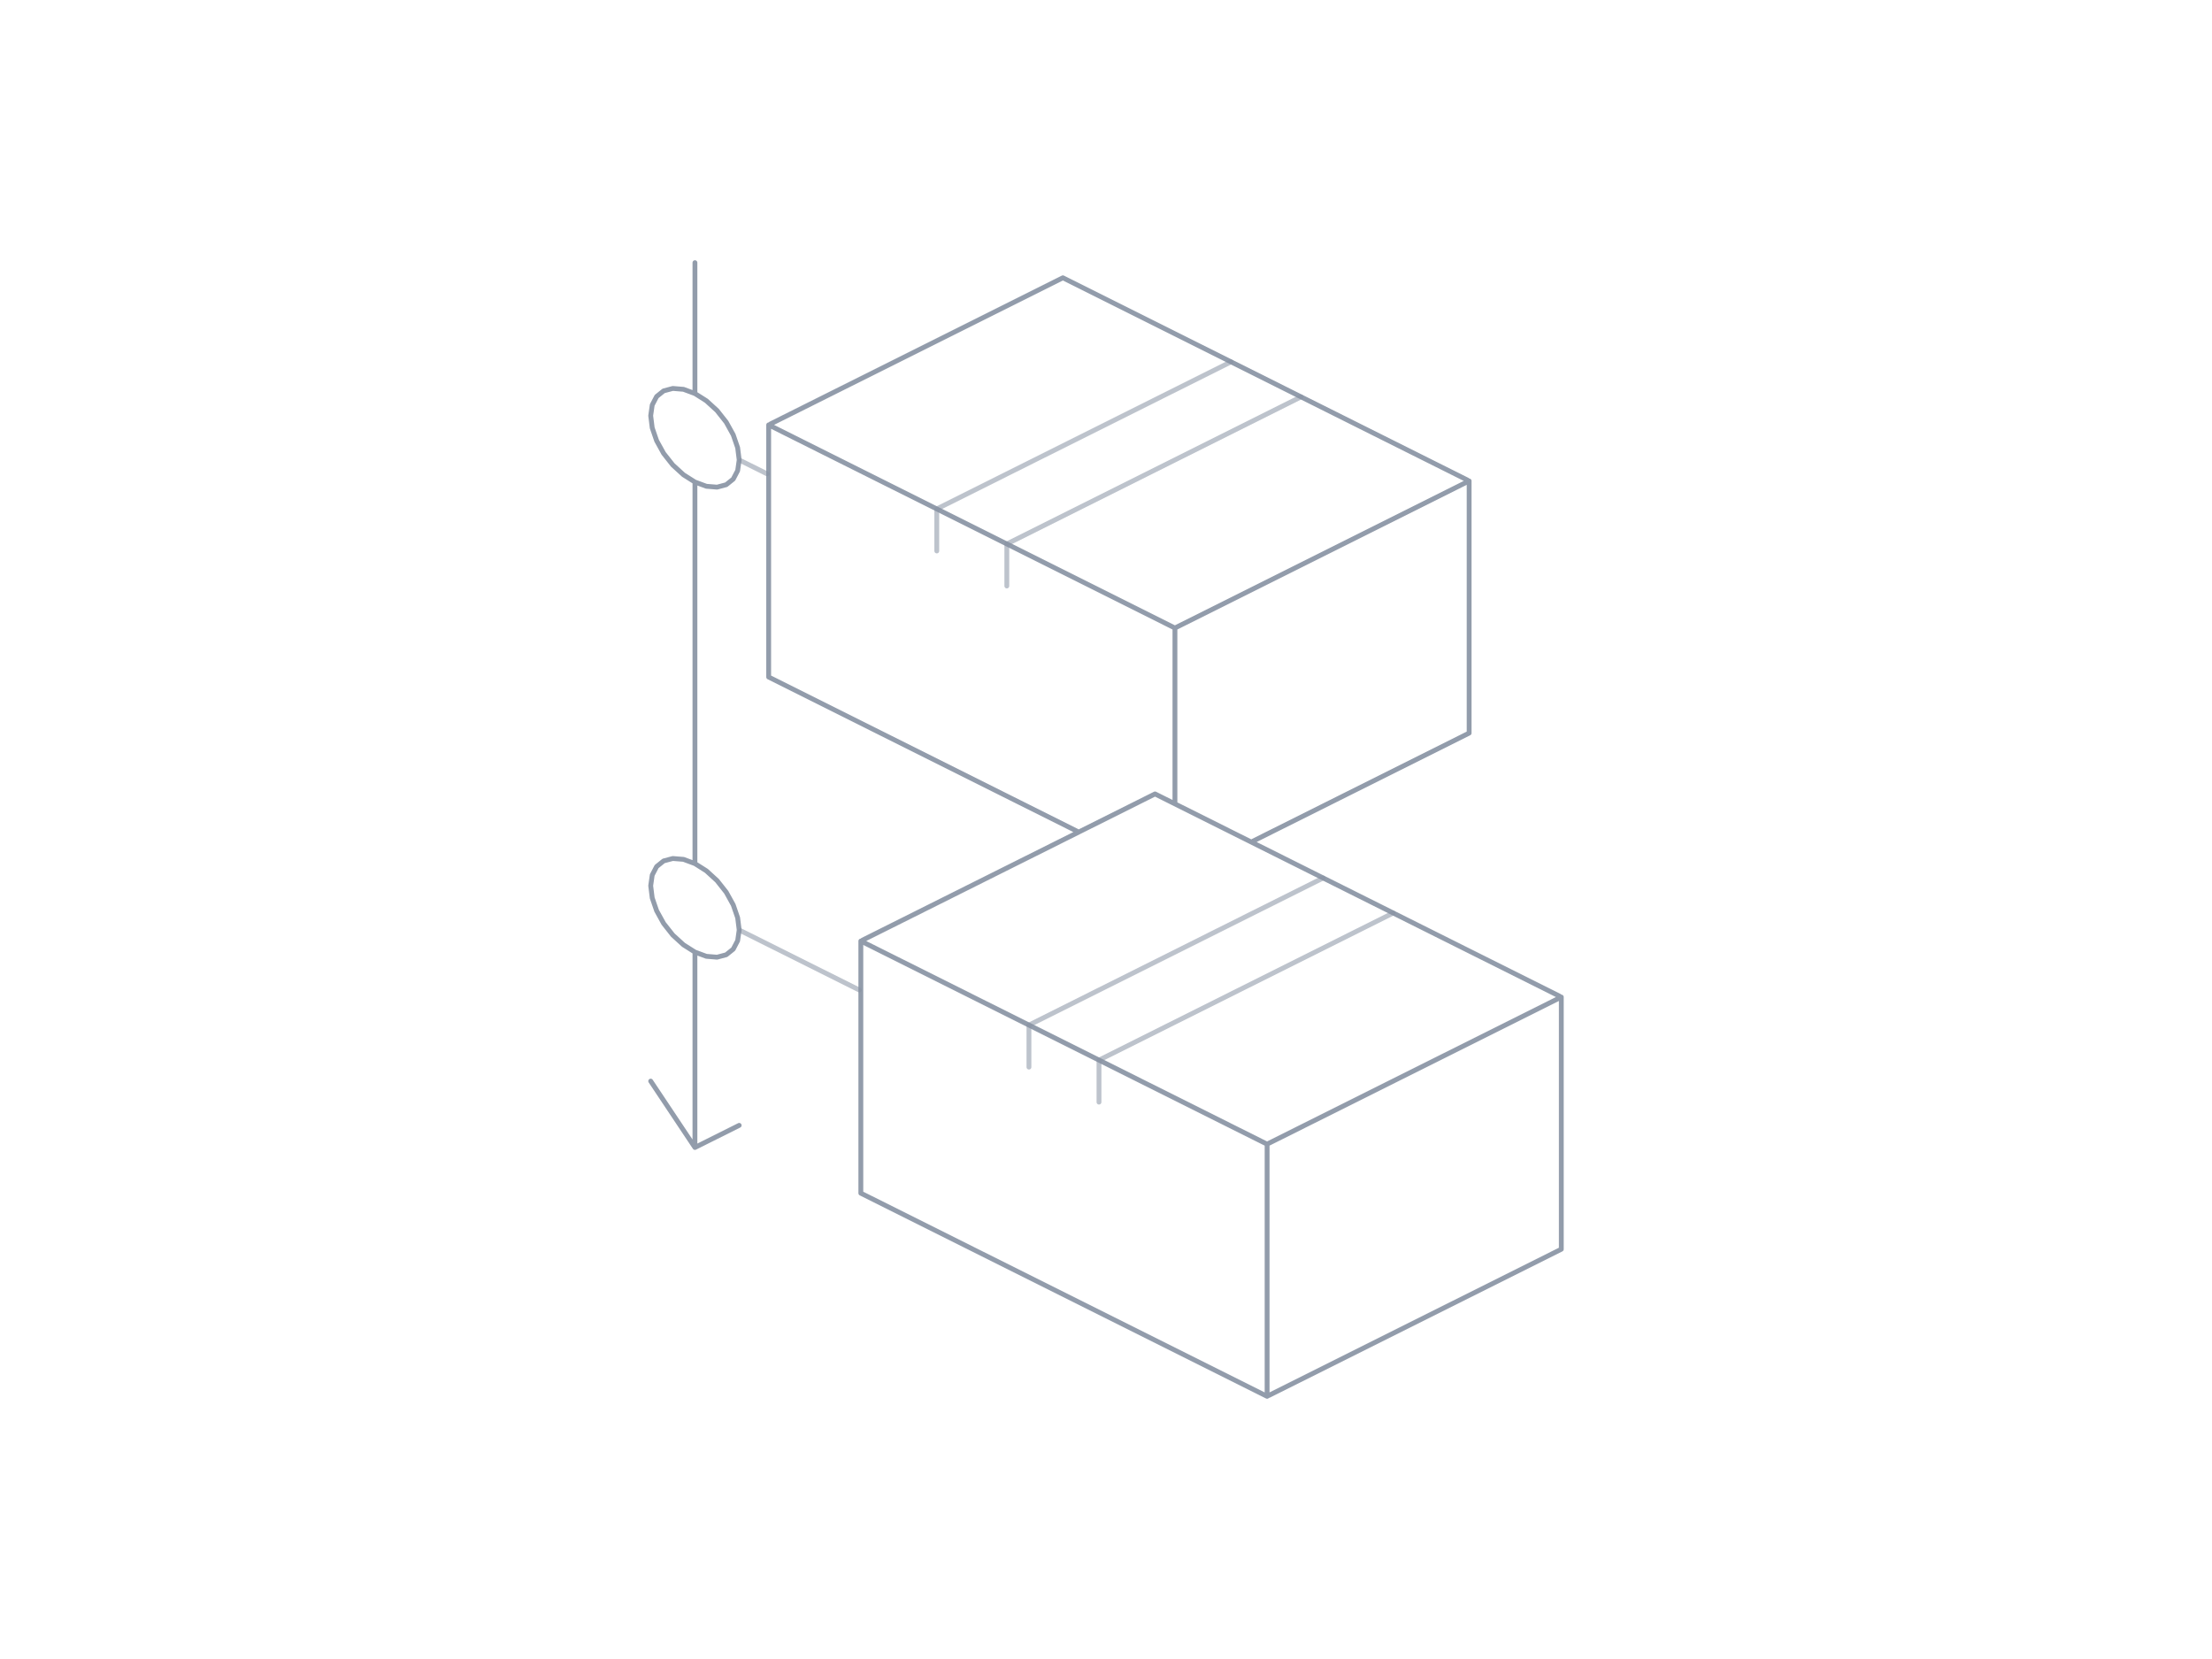
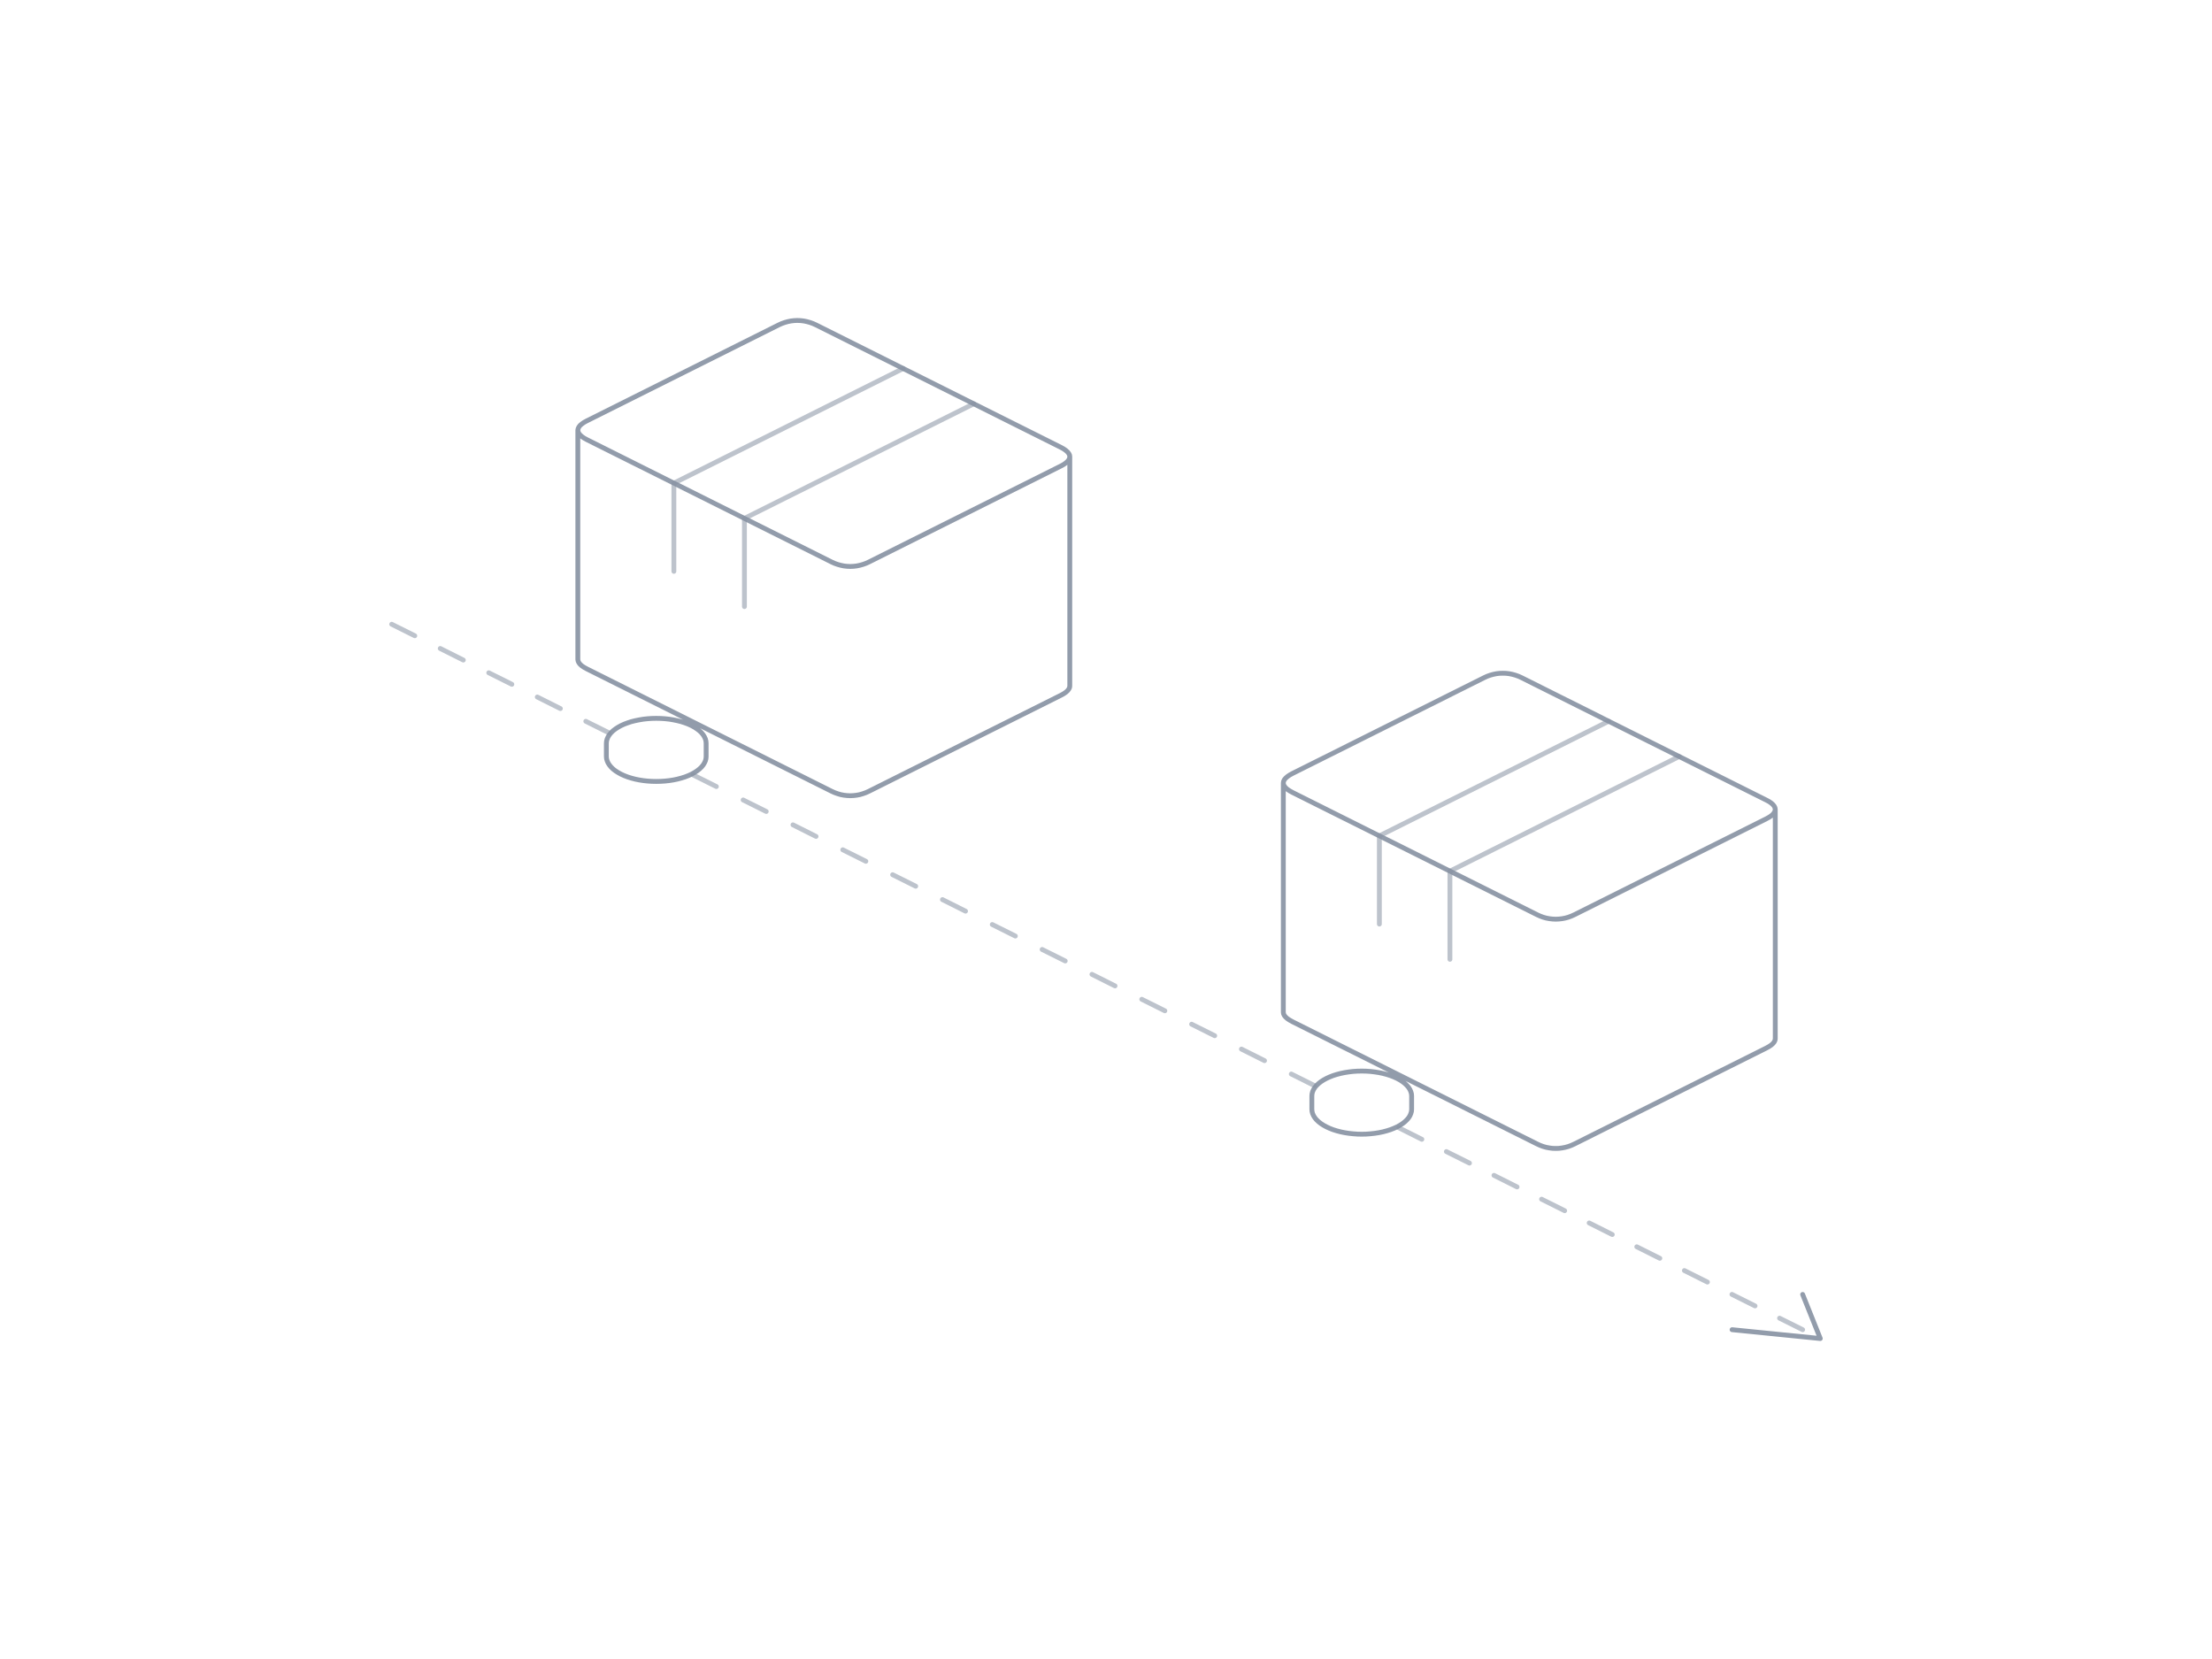
<svg xmlns="http://www.w3.org/2000/svg" viewBox="0 0 480 360" role="img" color="#8792a2" fill="none" stroke="currentColor" stroke-width="1.05" stroke-linecap="round" stroke-linejoin="round">
-   <path vector-effect="non-scaling-stroke" stroke-opacity=".55" d="M160.73,99.97 166.45,102.82 M160.73,201.97 186.45,214.82 M267.12,78.52 203.28,110.44 203.28,119.56 M282.32,86.12 218.48,118.04 218.48,127.16 M287.12,190.52 223.28,222.44 223.28,231.56 M302.32,198.12 238.48,230.04 238.48,239.16" />
-   <path vector-effect="non-scaling-stroke" stroke-opacity=".9" d="M150.80,57.00 150.80,85.03 M150.80,104.97 150.80,187.03 M150.80,206.97 150.80,249.00 M160.40,244.20 150.80,249.00 141.20,234.60 M160.40,99.80 160.07,97.15 159.11,94.36 157.59,91.61 155.60,89.09 153.28,86.97 150.80,85.40 148.32,84.48 146.00,84.29 144.01,84.82 142.49,86.04 141.53,87.88 141.20,90.20 141.53,92.85 142.49,95.64 144.01,98.39 146.00,100.91 148.32,103.03 150.80,104.60 153.28,105.52 155.60,105.71 157.59,105.18 159.11,103.96 160.07,102.12 160.40,99.80 M160.40,201.80 160.07,199.15 159.11,196.36 157.59,193.61 155.60,191.09 153.28,188.97 150.80,187.40 148.32,186.48 146.00,186.29 144.01,186.82 142.49,188.04 141.53,189.88 141.20,192.20 141.53,194.85 142.49,197.64 144.01,200.39 146.00,202.91 148.32,205.03 150.80,206.60 153.28,207.52 155.60,207.71 157.59,207.18 159.11,205.96 160.07,204.12 160.40,201.80 M230.64,60.28 318.41,104.16 M167.19,92.00 230.64,60.28 M318.80,159.08 271.91,182.52 M255.27,136.12 318.80,104.36 318.80,159.08 M166.80,146.92 233.69,180.36 M254.96,174.05 254.96,136.28 166.80,92.20 166.80,146.92 M250.64,172.28 338.41,216.16 M187.19,204.00 250.64,172.28 M338.80,271.08 275.31,302.82 M275.27,248.12 338.80,216.36 338.80,271.08 M186.80,258.92 274.96,303.00 274.96,248.28 186.80,204.20 186.80,258.92" />
+   <path vector-effect="non-scaling-stroke" stroke-opacity=".55" d="M85.00,135.46 90.01,137.96 M95.53,140.72 100.54,143.23 M106.06,145.99 111.07,148.49 M116.59,151.25 121.60,153.76 M127.12,156.52 132.13,159.02 M150.44,168.18 155.45,170.68 M161.26,173.59 166.27,176.09 M172.07,178.99 177.08,181.50 M182.88,184.40 187.89,186.90 M193.70,189.81 198.71,192.31 M204.51,195.21 209.52,197.72 M215.32,200.62 220.33,203.12 M226.14,206.03 231.15,208.53 M236.95,211.43 241.96,213.94 M247.76,216.84 252.77,219.34 M258.58,222.25 263.59,224.75 M269.39,227.65 274.40,230.16 M280.21,233.06 285.21,235.56 M303.53,244.72 308.54,247.23 M313.86,249.89 318.87,252.39 M324.19,255.05 329.20,257.56 M334.52,260.22 339.53,262.72 M344.85,265.38 349.86,267.89 M355.18,270.55 360.18,273.05 M365.51,275.71 370.51,278.21 M375.83,280.88 380.84,283.38 M386.16,286.04 391.17,288.54 M195.99,79.96 146.23,104.84 146.23,123.98 M211.30,87.62 161.54,112.49 161.54,131.63 M349.07,156.51 299.32,181.38 299.32,200.52 M364.38,164.16 314.63,189.04 314.63,208.17" />
+   <path vector-effect="non-scaling-stroke" stroke-opacity=".9" d="M142.41,155.88 141.46,155.90 140.53,155.96 139.61,156.06 138.71,156.21 137.83,156.39 136.99,156.60 136.20,156.86 135.45,157.14 134.75,157.46 134.12,157.81 133.54,158.19 133.03,158.58 132.60,159.00 132.24,159.44 131.95,159.89 131.75,160.35 131.62,160.82 131.58,161.29 131.58,164.16 131.62,164.63 131.75,165.10 131.95,165.56 132.24,166.01 132.60,166.45 133.03,166.87 133.54,167.27 134.12,167.64 134.75,167.99 135.45,168.31 136.20,168.60 136.99,168.85 137.83,169.07 138.71,169.25 139.61,169.39 140.53,169.49 141.46,169.55 142.41,169.57 143.35,169.55 144.29,169.49 145.21,169.39 146.11,169.25 146.98,169.07 147.82,168.85 148.62,168.60 149.37,168.31 150.06,167.99 150.70,167.64 151.27,167.27 151.78,166.87 152.22,166.45 152.58,166.01 152.86,165.56 153.07,165.10 153.19,164.63 153.23,164.16 153.23,161.29 153.19,160.82 153.07,160.35 152.86,159.89 152.58,159.44 152.22,159.00 151.78,158.58 151.27,158.19 150.70,157.81 150.06,157.46 149.37,157.14 148.62,156.86 147.82,156.60 146.98,156.39 146.11,156.21 145.21,156.06 144.29,155.96 143.35,155.90 142.41,155.88 M295.49,232.42 294.55,232.44 293.61,232.50 292.69,232.61 291.79,232.75 290.92,232.93 290.08,233.15 289.28,233.40 288.54,233.69 287.84,234.01 287.20,234.36 286.63,234.73 286.12,235.13 285.68,235.55 285.32,235.98 285.04,236.43 284.83,236.89 284.71,237.36 284.67,237.83 284.67,240.70 284.71,241.18 284.83,241.64 285.04,242.11 285.32,242.56 285.68,242.99 286.12,243.41 286.63,243.81 287.20,244.18 287.84,244.53 288.54,244.85 289.28,245.14 290.08,245.39 290.92,245.61 291.79,245.79 292.69,245.93 293.61,246.03 294.55,246.10 295.49,246.12 296.44,246.10 297.37,246.03 298.30,245.93 299.20,245.79 300.07,245.61 300.91,245.39 301.70,245.14 302.45,244.85 303.15,244.53 303.79,244.18 304.36,243.81 304.87,243.41 305.30,242.99 305.67,242.56 305.95,242.11 306.15,241.64 306.28,241.18 306.32,240.70 306.32,237.83 306.28,237.36 306.15,236.89 305.95,236.43 305.67,235.98 305.30,235.55 304.87,235.13 304.36,234.73 303.79,234.36 303.15,234.01 302.45,233.69 301.70,233.40 300.91,233.15 300.07,232.93 299.20,232.75 298.30,232.61 297.37,232.50 296.44,232.44 295.49,232.42 M173.02,69.54 172.33,69.57 171.64,69.65 170.96,69.79 170.28,69.98 169.61,70.22 168.95,70.52 127.35,91.32 126.75,91.65 126.26,91.99 125.88,92.32 125.61,92.67 125.45,93.01 125.39,93.36 125.39,143.11 125.45,143.46 125.61,143.80 125.88,144.15 126.26,144.49 126.75,144.82 127.35,145.15 180.43,171.69 181.09,171.99 181.76,172.23 182.44,172.43 183.12,172.56 183.81,172.64 184.51,172.67 185.20,172.64 185.89,172.56 186.57,172.43 187.25,172.23 187.92,171.99 188.58,171.69 230.18,150.89 230.78,150.56 231.27,150.23 231.65,149.89 231.92,149.54 232.09,149.20 232.14,148.85 232.14,99.10 232.09,98.75 231.92,98.41 231.65,98.07 231.27,97.73 230.78,97.39 230.18,97.06 177.10,70.52 176.44,70.22 175.77,69.98 175.09,69.79 174.41,69.65 173.72,69.57 173.02,69.54 M232.14,99.10 232.09,99.45 231.92,99.79 231.65,100.13 231.27,100.47 230.78,100.81 230.18,101.14 188.58,121.94 187.92,122.24 187.25,122.48 186.57,122.67 185.89,122.81 185.20,122.89 184.51,122.92 183.81,122.89 183.12,122.81 182.44,122.67 181.76,122.48 181.09,122.24 180.43,121.94 127.35,95.40 126.75,95.07 126.26,94.73 125.88,94.39 125.61,94.05 125.45,93.71 125.39,93.36 M326.11,146.09 325.42,146.11 324.73,146.19 324.04,146.33 323.36,146.52 322.69,146.76 322.04,147.06 280.43,167.86 279.84,168.19 279.35,168.53 278.97,168.87 278.69,169.21 278.53,169.56 278.48,169.90 278.48,219.66 278.53,220.00 278.69,220.35 278.97,220.69 279.35,221.03 279.84,221.36 280.43,221.69 333.52,248.23 334.18,248.53 334.85,248.78 335.52,248.97 336.21,249.10 336.90,249.19 337.59,249.21 338.29,249.19 338.98,249.10 339.66,248.97 340.34,248.78 341.01,248.53 341.67,248.23 383.27,227.43 383.87,227.10 384.36,226.77 384.74,226.43 385.01,226.09 385.17,225.74 385.23,225.40 385.23,175.64 385.17,175.30 385.01,174.95 384.74,174.61 384.36,174.27 383.87,173.93 383.27,173.61 330.19,147.06 329.53,146.76 328.86,146.52 328.18,146.33 327.49,146.19 326.80,146.11 326.11,146.09 M385.23,175.64 385.17,175.99 385.01,176.33 384.74,176.68 384.36,177.02 383.87,177.35 383.27,177.68 341.67,198.48 341.01,198.78 340.34,199.03 339.66,199.22 338.98,199.35 338.29,199.43 337.59,199.46 336.90,199.43 336.21,199.35 335.52,199.22 334.85,199.03 334.18,198.78 333.52,198.48 280.43,171.94 279.84,171.61 279.35,171.28 278.97,170.94 278.69,170.59 278.53,170.25 278.48,169.90 M391.17,280.89 395.00,290.46 375.86,288.54" />
</svg>
